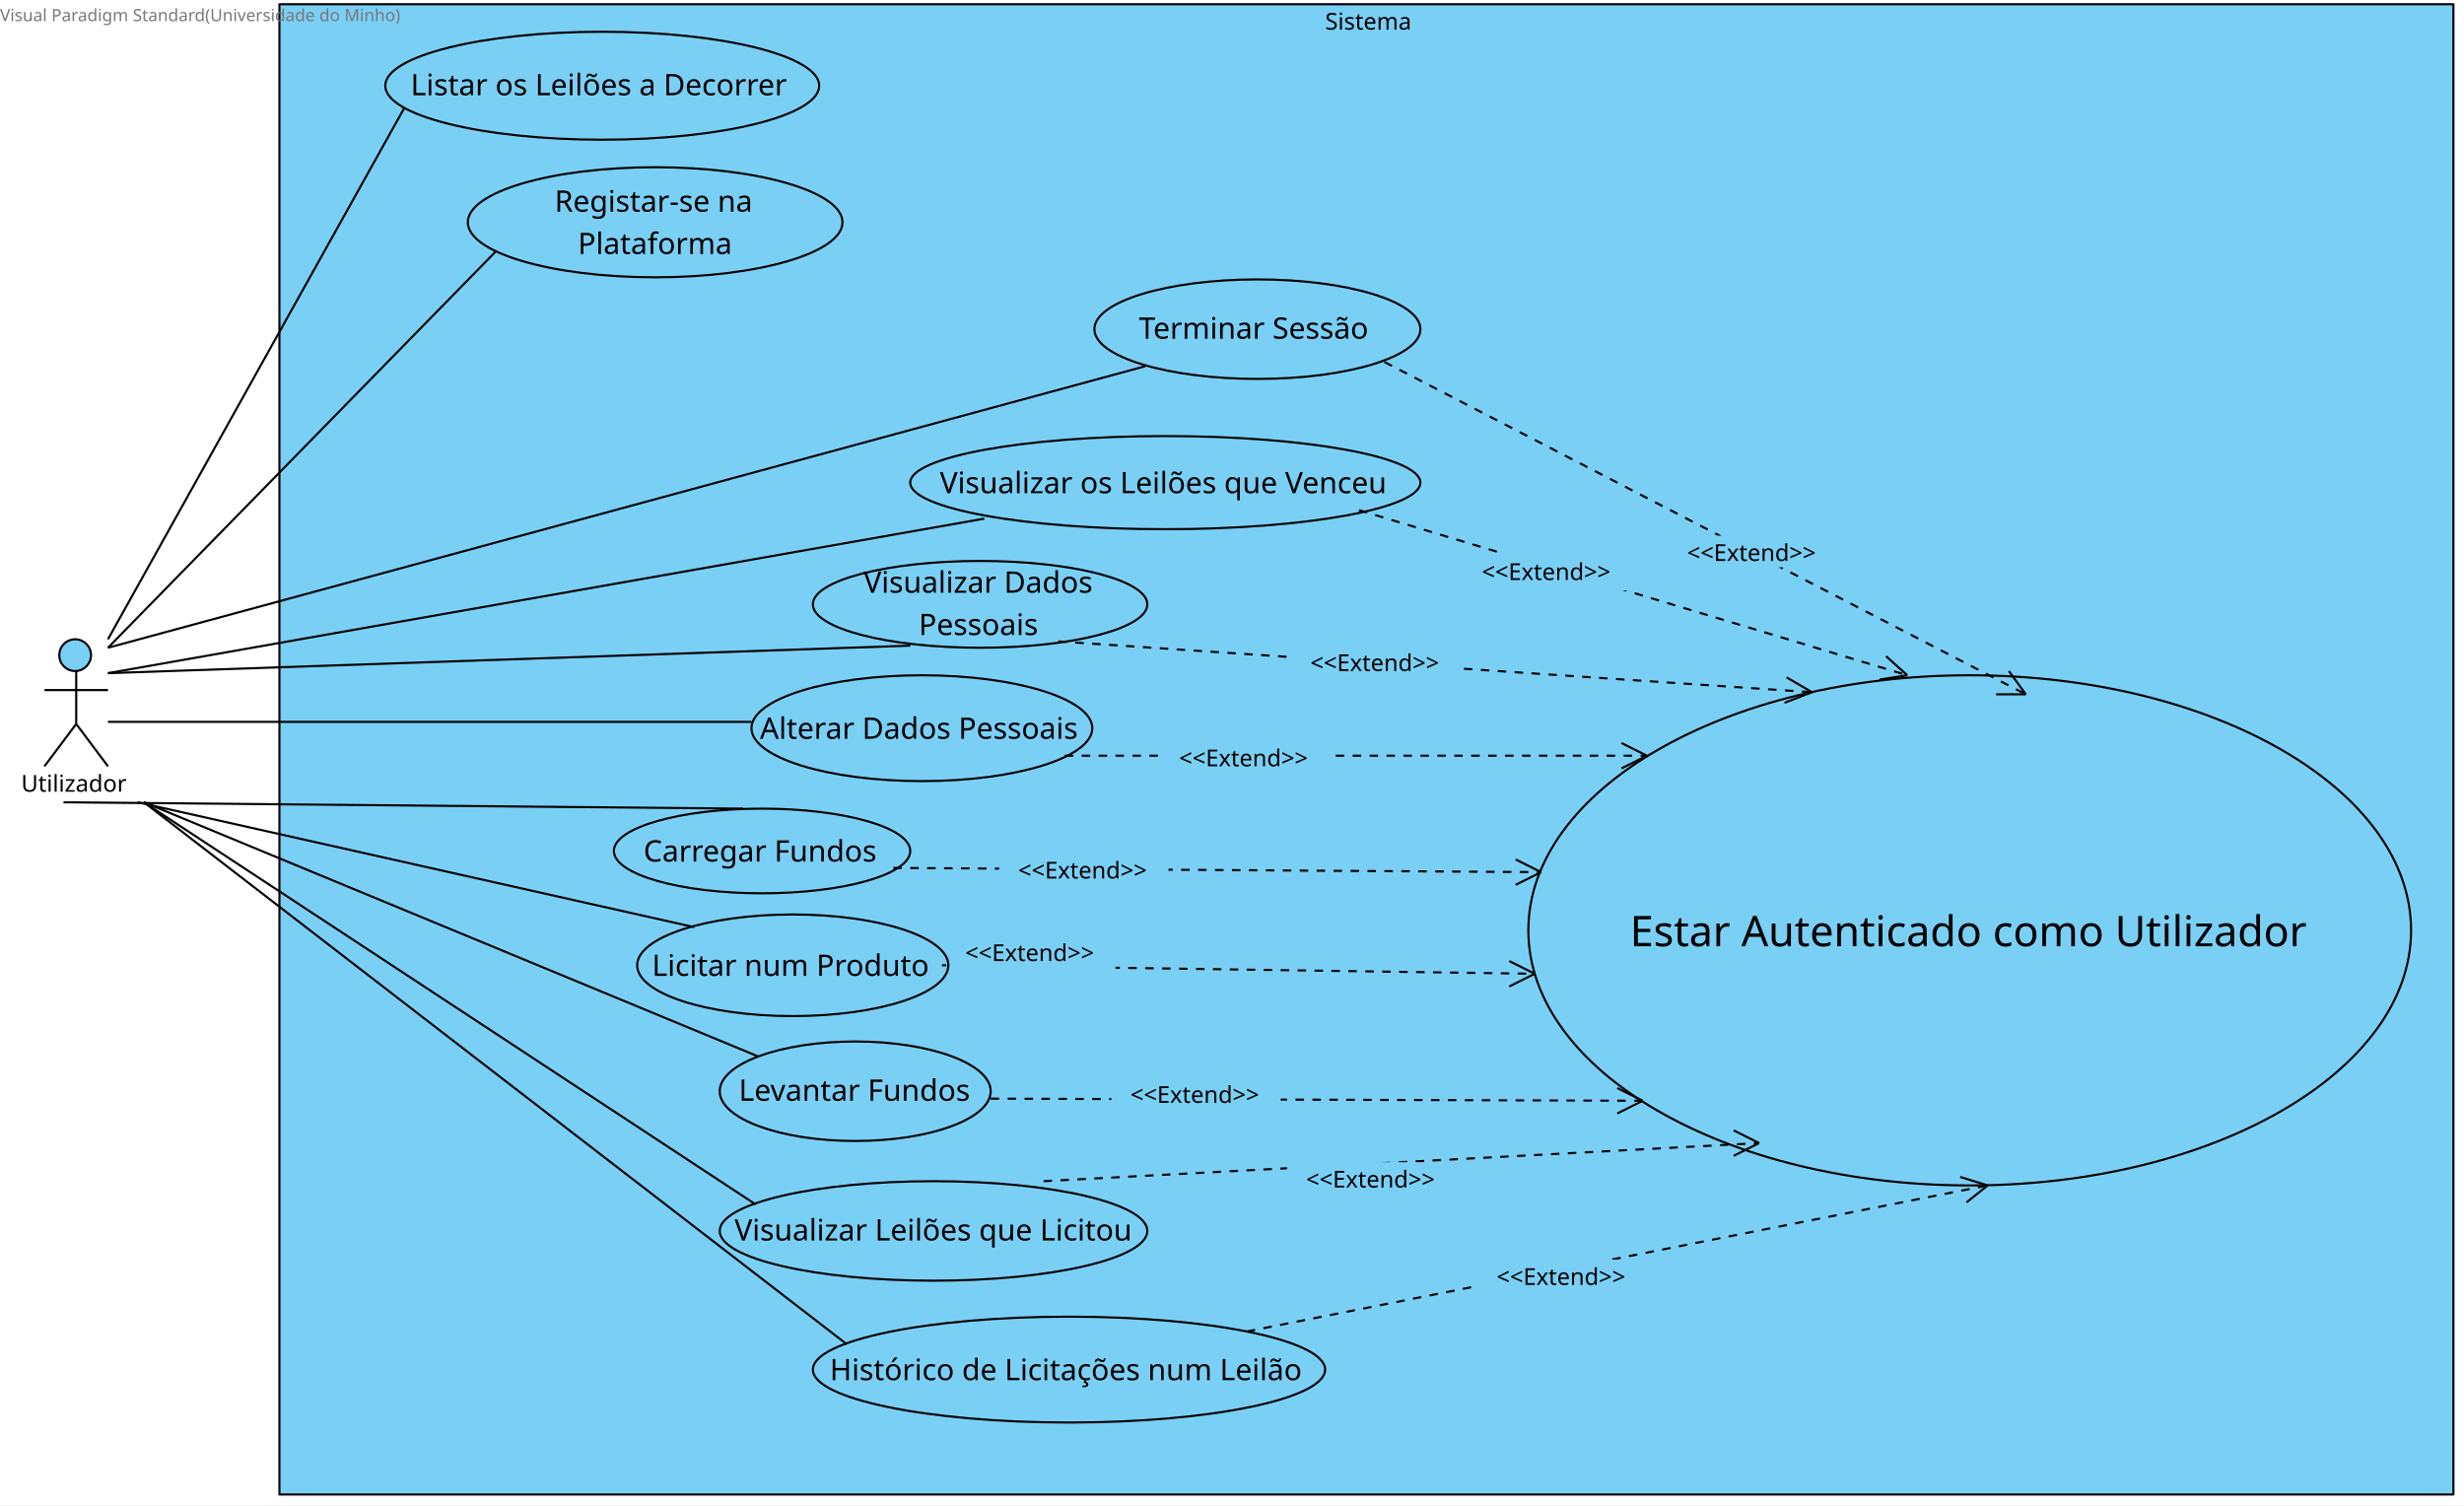
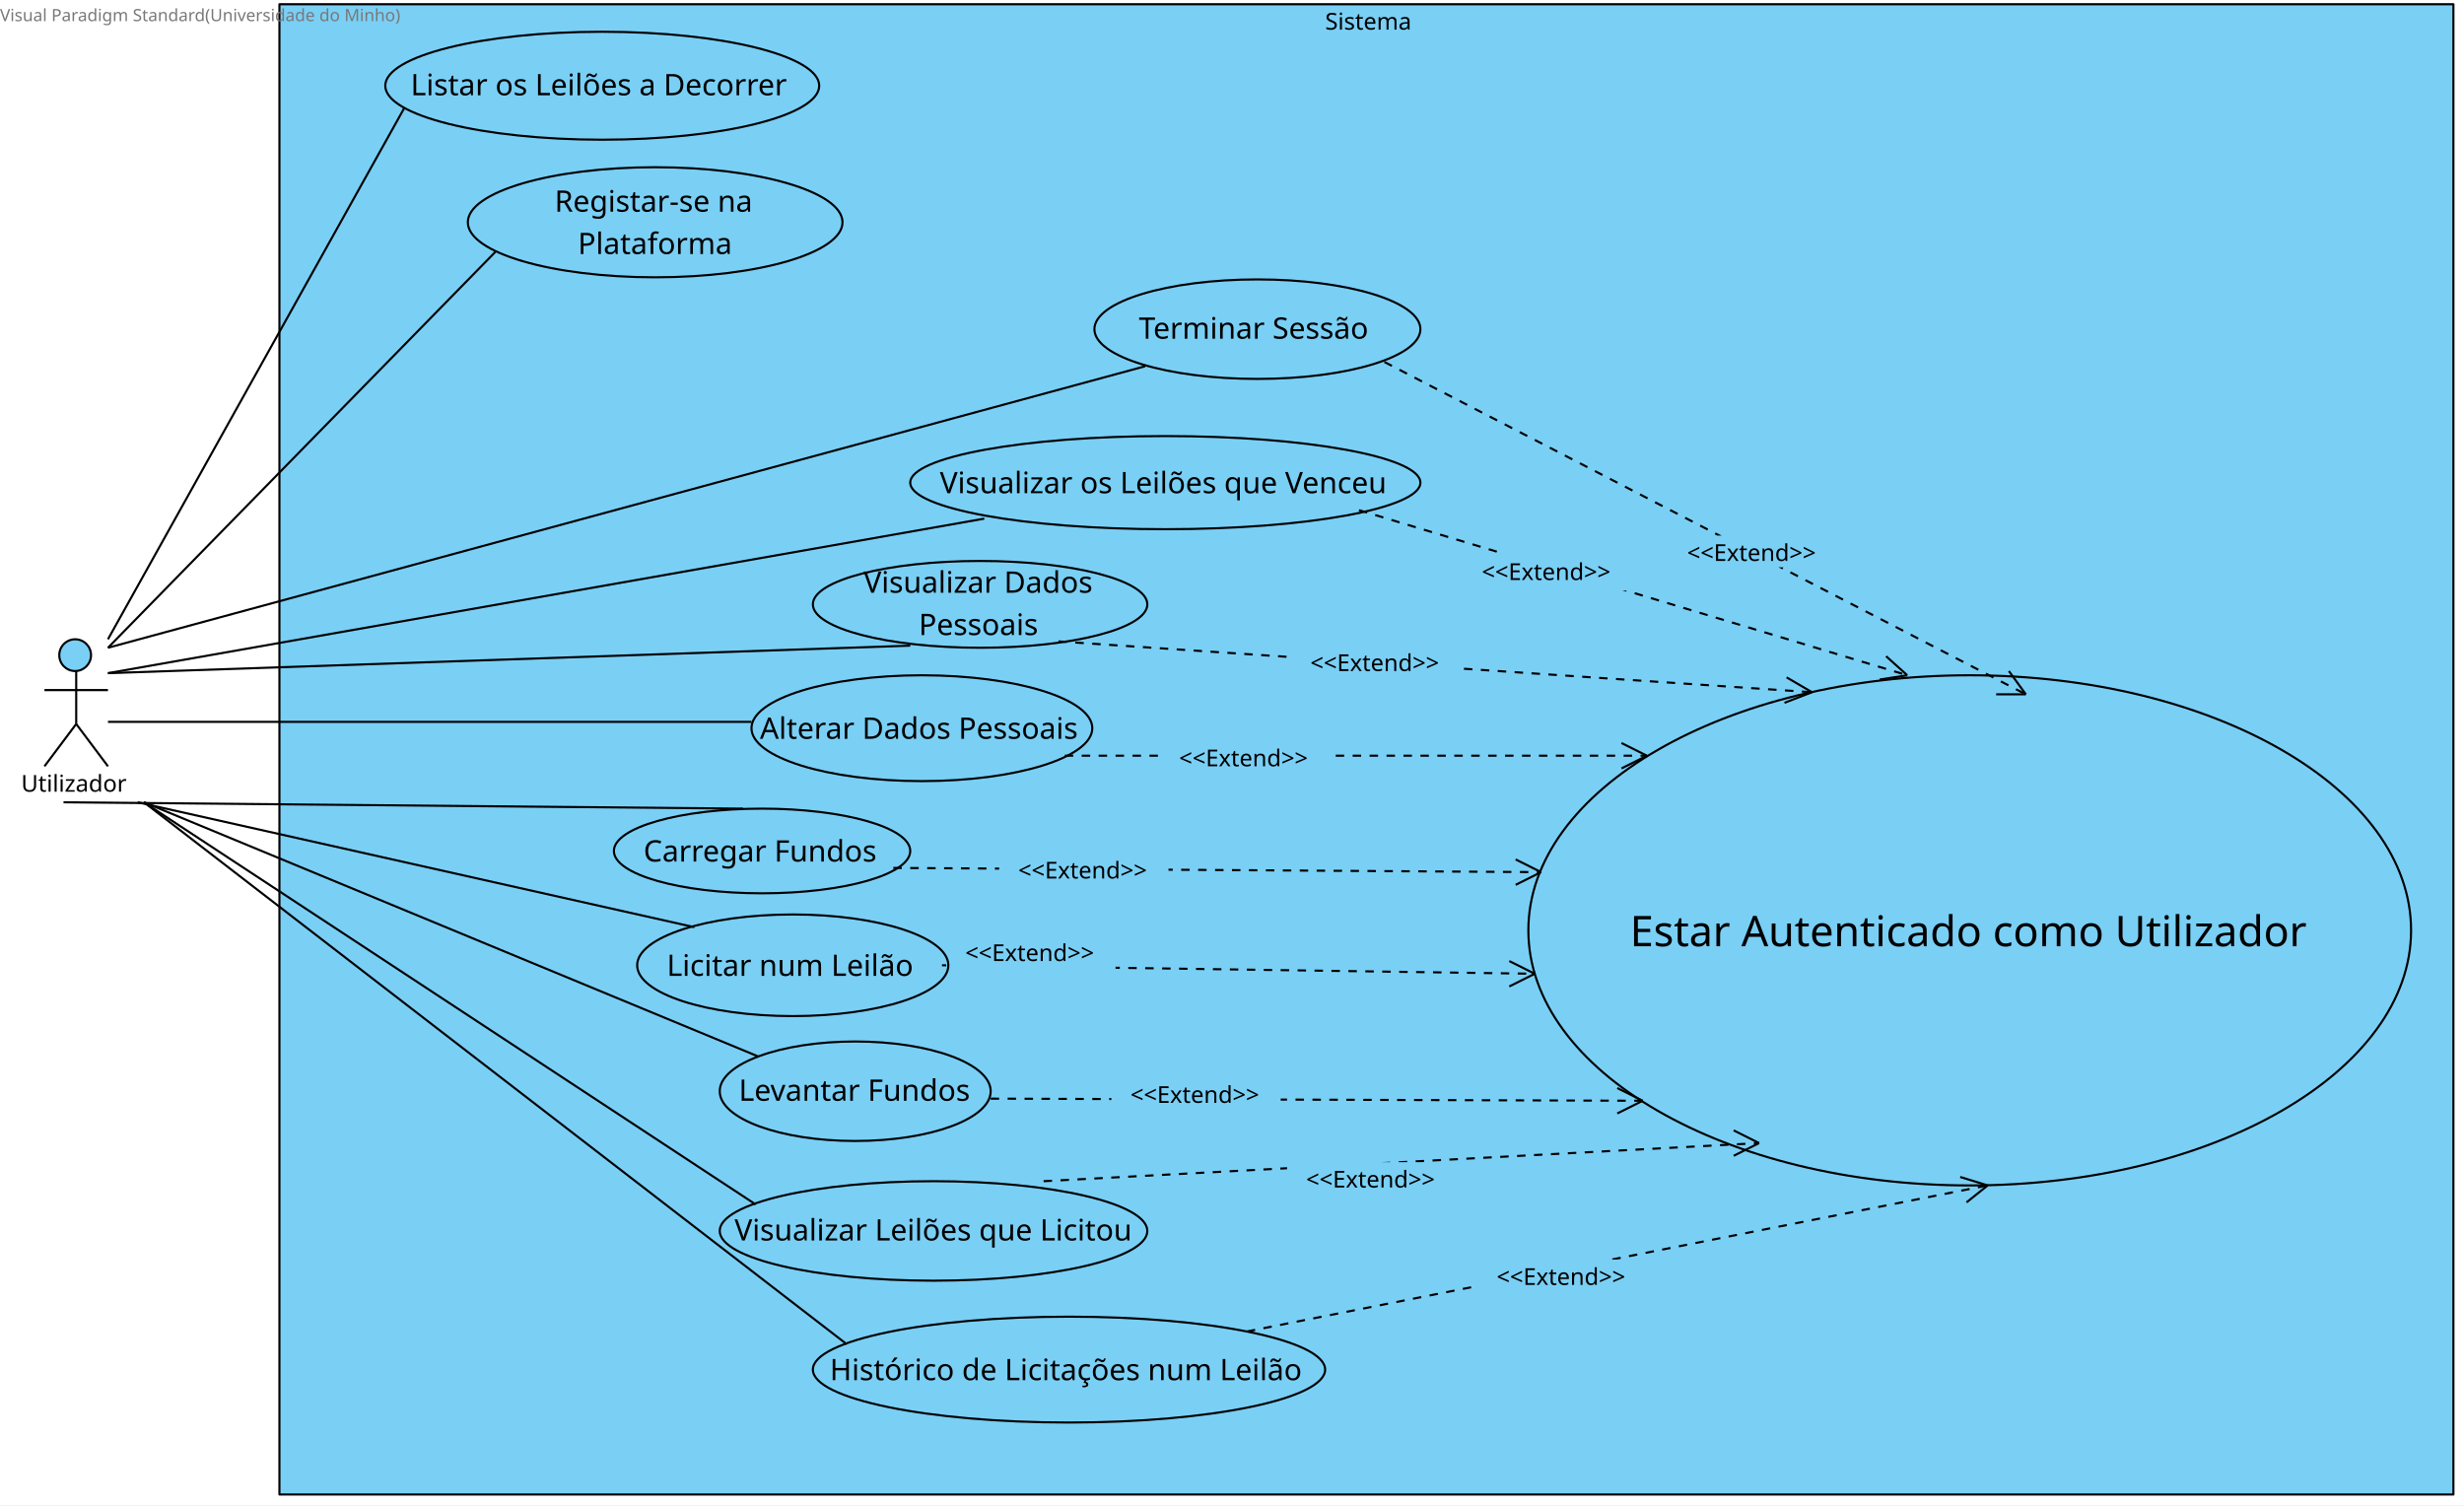
<svg xmlns="http://www.w3.org/2000/svg" fill-opacity="0" color-rendering="auto" color-interpolation="auto" text-rendering="auto" stroke="rgb(0,0,0)" stroke-linecap="square" width="1164" stroke-miterlimit="10" shape-rendering="auto" stroke-opacity="0" fill="rgb(0,0,0)" stroke-dasharray="none" font-weight="normal" stroke-width="1" height="711" font-family="'Dialog'" font-style="normal" stroke-linejoin="miter" font-size="12px" stroke-dashoffset="0" image-rendering="auto">
  <defs id="genericDefs" />
  <g>
    <defs id="defs1">
      <clipPath clipPathUnits="userSpaceOnUse" id="clipPath1">
        <path d="M-7 -7 L1039 -7 L1039 716 L-7 716 L-7 -7 Z" />
      </clipPath>
      <clipPath clipPathUnits="userSpaceOnUse" id="clipPath2">
        <path d="M0 0 L0 706 L1029 706 L1029 0 Z" />
      </clipPath>
      <clipPath clipPathUnits="userSpaceOnUse" id="clipPath3">
        <path d="M-7 -7 L41 -7 L41 71 L-7 71 L-7 -7 Z" />
      </clipPath>
      <clipPath clipPathUnits="userSpaceOnUse" id="clipPath4">
        <path d="M-7 -7 L216 -7 L216 62 L-7 62 L-7 -7 Z" />
      </clipPath>
      <clipPath clipPathUnits="userSpaceOnUse" id="clipPath5">
        <path d="M0 0 L0 51 L205 51 L205 0 Z" />
      </clipPath>
      <clipPath clipPathUnits="userSpaceOnUse" id="clipPath6">
        <path d="M-7 -7 L188 -7 L188 63 L-7 63 L-7 -7 Z" />
      </clipPath>
      <clipPath clipPathUnits="userSpaceOnUse" id="clipPath7">
        <path d="M0 0 L0 52 L177 52 L177 0 Z" />
      </clipPath>
      <clipPath clipPathUnits="userSpaceOnUse" id="clipPath8">
        <path d="M-7 -7 L169 -7 L169 52 L-7 52 L-7 -7 Z" />
      </clipPath>
      <clipPath clipPathUnits="userSpaceOnUse" id="clipPath9">
        <path d="M0 0 L0 41 L158 41 L158 0 Z" />
      </clipPath>
      <clipPath clipPathUnits="userSpaceOnUse" id="clipPath10">
        <path d="M-7 -7 L252 -7 L252 55 L-7 55 L-7 -7 Z" />
      </clipPath>
      <clipPath clipPathUnits="userSpaceOnUse" id="clipPath11">
        <path d="M0 0 L0 44 L241 44 L241 0 Z" />
      </clipPath>
      <clipPath clipPathUnits="userSpaceOnUse" id="clipPath12">
        <path d="M-7 -7 L158 -7 L158 59 L-7 59 L-7 -7 Z" />
      </clipPath>
      <clipPath clipPathUnits="userSpaceOnUse" id="clipPath13">
        <path d="M0 0 L0 48 L147 48 L147 0 Z" />
      </clipPath>
      <clipPath clipPathUnits="userSpaceOnUse" id="clipPath14">
        <path d="M-7 -7 L172 -7 L172 61 L-7 61 L-7 -7 Z" />
      </clipPath>
      <clipPath clipPathUnits="userSpaceOnUse" id="clipPath15">
        <path d="M0 0 L0 50 L161 50 L161 0 Z" />
      </clipPath>
      <clipPath clipPathUnits="userSpaceOnUse" id="clipPath16">
        <path d="M-7 -7 L151 -7 L151 51 L-7 51 L-7 -7 Z" />
      </clipPath>
      <clipPath clipPathUnits="userSpaceOnUse" id="clipPath17">
        <path d="M0 0 L0 40 L140 40 L140 0 Z" />
      </clipPath>
      <clipPath clipPathUnits="userSpaceOnUse" id="clipPath18">
        <path d="M-7 -7 L139 -7 L139 58 L-7 58 L-7 -7 Z" />
      </clipPath>
      <clipPath clipPathUnits="userSpaceOnUse" id="clipPath19">
        <path d="M0 0 L0 47 L128 47 L128 0 Z" />
      </clipPath>
      <clipPath clipPathUnits="userSpaceOnUse" id="clipPath20">
        <path d="M-7 -7 L253 -7 L253 61 L-7 61 L-7 -7 Z" />
      </clipPath>
      <clipPath clipPathUnits="userSpaceOnUse" id="clipPath21">
        <path d="M0 0 L0 50 L242 50 L242 0 Z" />
      </clipPath>
      <clipPath clipPathUnits="userSpaceOnUse" id="clipPath22">
        <path d="M-7 -7 L213 -7 L213 58 L-7 58 L-7 -7 Z" />
      </clipPath>
      <clipPath clipPathUnits="userSpaceOnUse" id="clipPath23">
        <path d="M0 0 L0 47 L202 47 L202 0 Z" />
      </clipPath>
      <clipPath clipPathUnits="userSpaceOnUse" id="clipPath24">
        <path d="M-7 -7 L428 -7 L428 252 L-7 252 L-7 -7 Z" />
      </clipPath>
      <clipPath clipPathUnits="userSpaceOnUse" id="clipPath25">
        <path d="M0 0 L0 241 L417 241 L417 0 Z" />
      </clipPath>
      <clipPath clipPathUnits="userSpaceOnUse" id="clipPath26">
        <path d="M-7 -7 L165 -7 L165 58 L-7 58 L-7 -7 Z" />
      </clipPath>
      <clipPath clipPathUnits="userSpaceOnUse" id="clipPath27">
        <path d="M0 0 L0 47 L154 47 L154 0 Z" />
      </clipPath>
      <clipPath clipPathUnits="userSpaceOnUse" id="clipPath28">
        <path d="M-66 -16 L132 -16 L132 32 L-66 32 L-66 -16 Z" />
      </clipPath>
      <clipPath clipPathUnits="userSpaceOnUse" id="clipPath29">
        <path d="M0 0 L405 0 L405 224 L0 224 L0 0 Z" />
      </clipPath>
      <clipPath clipPathUnits="userSpaceOnUse" id="clipPath30">
        <path d="M297 83 L297 98 L217 98 L217 83 ZM200 91 L200 109 L120 109 L120 91 ZM119 135 L119 151 L39 151 L39 135 ZM0 0 L0 179 L57 179 L57 197 L0 197 L0 224 L405 224 L405 0 Z" />
      </clipPath>
      <clipPath clipPathUnits="userSpaceOnUse" id="clipPath31">
        <path d="M0 0 L501 0 L501 169 L0 169 L0 0 Z" />
      </clipPath>
      <clipPath clipPathUnits="userSpaceOnUse" id="clipPath32">
        <path d="M438 20 L438 35 L358 35 L358 20 ZM341 28 L341 46 L261 46 L261 28 ZM260 72 L260 88 L180 88 L180 72 ZM198 116 L198 134 L118 134 L118 116 ZM0 0 L0 169 L501 169 L501 0 Z" />
      </clipPath>
      <clipPath clipPathUnits="userSpaceOnUse" id="clipPath33">
        <path d="M0 0 L421 0 L421 146 L0 146 L0 0 Z" />
      </clipPath>
      <clipPath clipPathUnits="userSpaceOnUse" id="clipPath34">
        <path d="M258 19 L258 35 L178 35 L178 19 ZM196 63 L196 81 L116 81 L116 63 ZM120 116 L120 135 L40 135 L40 116 ZM0 0 L0 146 L421 146 L421 0 Z" />
      </clipPath>
      <clipPath clipPathUnits="userSpaceOnUse" id="clipPath35">
        <path d="M0 0 L452 0 L452 146 L0 146 L0 0 Z" />
      </clipPath>
      <clipPath clipPathUnits="userSpaceOnUse" id="clipPath36">
        <path d="M277 8 L277 26 L197 26 L197 8 ZM201 61 L201 80 L121 80 L121 61 ZM176 101 L176 117 L96 117 L96 101 ZM0 0 L0 146 L452 146 L452 0 Z" />
      </clipPath>
      <clipPath clipPathUnits="userSpaceOnUse" id="clipPath37">
        <path d="M0 0 L426 0 L426 149 L0 149 L0 0 Z" />
      </clipPath>
      <clipPath clipPathUnits="userSpaceOnUse" id="clipPath38">
        <path d="M178 16 L178 35 L98 35 L98 16 ZM153 56 L153 72 L73 72 L73 56 ZM231 123 L231 139 L151 139 L151 123 ZM0 0 L0 149 L426 149 L426 0 Z" />
      </clipPath>
      <clipPath clipPathUnits="userSpaceOnUse" id="clipPath39">
        <path d="M0 0 L454 0 L454 146 L0 146 L0 0 Z" />
      </clipPath>
      <clipPath clipPathUnits="userSpaceOnUse" id="clipPath40">
        <path d="M208 60 L208 76 L128 76 L128 60 ZM291 100 L291 116 L211 116 L211 100 ZM0 0 L0 146 L454 146 L454 0 L130 0 L130 9 L50 9 L50 0 Z" />
      </clipPath>
      <clipPath clipPathUnits="userSpaceOnUse" id="clipPath41">
        <path d="M0 0 L484 0 L484 165 L0 165 L0 0 Z" />
      </clipPath>
      <clipPath clipPathUnits="userSpaceOnUse" id="clipPath42">
        <path d="M183 40 L183 56 L103 56 L103 40 ZM266 80 L266 96 L186 96 L186 80 ZM356 126 L356 142 L276 142 L276 126 ZM0 0 L0 165 L484 165 L484 0 Z" />
      </clipPath>
      <clipPath clipPathUnits="userSpaceOnUse" id="clipPath43">
        <path d="M0 0 L496 0 L496 216 L0 216 L0 0 Z" />
      </clipPath>
      <clipPath clipPathUnits="userSpaceOnUse" id="clipPath44">
        <path d="M87 20 L87 36 L7 36 L7 20 ZM170 60 L170 76 L90 76 L90 60 ZM260 106 L260 122 L180 122 L180 106 ZM0 0 L0 216 L496 216 L496 0 Z" />
      </clipPath>
      <clipPath clipPathUnits="userSpaceOnUse" id="clipPath45">
        <path d="M0 0 L286 0 L286 398 L0 398 L0 0 Z" />
      </clipPath>
      <clipPath clipPathUnits="userSpaceOnUse" id="clipPath46">
        <path d="M0 0 L0 398 L22 398 L22 382 L88 382 L88 398 L286 398 L286 0 Z" />
      </clipPath>
      <clipPath clipPathUnits="userSpaceOnUse" id="clipPath47">
        <path d="M0 0 L329 0 L329 334 L0 334 L0 0 Z" />
      </clipPath>
      <clipPath clipPathUnits="userSpaceOnUse" id="clipPath48">
        <path d="M88 314 L88 330 L22 330 L22 314 ZM0 0 L0 334 L329 334 L329 0 Z" />
      </clipPath>
      <clipPath clipPathUnits="userSpaceOnUse" id="clipPath49">
        <path d="M0 0 L561 0 L561 219 L0 219 L0 0 Z" />
      </clipPath>
      <clipPath clipPathUnits="userSpaceOnUse" id="clipPath50">
        <path d="M88 189 L88 205 L22 205 L22 189 ZM0 0 L0 219 L561 219 L561 0 Z" />
      </clipPath>
      <clipPath clipPathUnits="userSpaceOnUse" id="clipPath51">
        <path d="M0 0 L525 0 L525 159 L0 159 L0 0 Z" />
      </clipPath>
      <clipPath clipPathUnits="userSpaceOnUse" id="clipPath52">
        <path d="M88 129 L88 145 L22 145 L22 129 ZM0 0 L0 159 L525 159 L525 0 Z" />
      </clipPath>
      <clipPath clipPathUnits="userSpaceOnUse" id="clipPath53">
        <path d="M0 0 L451 0 L451 146 L0 146 L0 0 Z" />
      </clipPath>
      <clipPath clipPathUnits="userSpaceOnUse" id="clipPath54">
        <path d="M88 93 L88 109 L22 109 L22 93 ZM0 0 L0 146 L451 146 L451 0 Z" />
      </clipPath>
      <clipPath clipPathUnits="userSpaceOnUse" id="clipPath55">
        <path d="M0 0 L468 0 L468 149 L0 149 L0 0 Z" />
      </clipPath>
      <clipPath clipPathUnits="userSpaceOnUse" id="clipPath56">
        <path d="M109 54 L109 70 L43 70 L43 54 ZM0 0 L0 149 L468 149 L468 0 Z" />
      </clipPath>
      <clipPath clipPathUnits="userSpaceOnUse" id="clipPath57">
        <path d="M0 0 L409 0 L409 205 L0 205 L0 0 Z" />
      </clipPath>
      <clipPath clipPathUnits="userSpaceOnUse" id="clipPath58">
        <path d="M74 54 L74 70 L8 70 L8 54 ZM0 0 L0 205 L409 205 L409 0 Z" />
      </clipPath>
      <clipPath clipPathUnits="userSpaceOnUse" id="clipPath59">
        <path d="M0 0 L436 0 L436 266 L0 266 L0 0 Z" />
      </clipPath>
      <clipPath clipPathUnits="userSpaceOnUse" id="clipPath60">
        <path d="M71 54 L71 70 L5 70 L5 54 ZM0 0 L0 266 L436 266 L436 0 Z" />
      </clipPath>
      <clipPath clipPathUnits="userSpaceOnUse" id="clipPath61">
        <path d="M0 0 L435 0 L435 336 L0 336 L0 0 Z" />
      </clipPath>
      <clipPath clipPathUnits="userSpaceOnUse" id="clipPath62">
        <path d="M71 54 L71 70 L5 70 L5 54 ZM0 0 L0 336 L435 336 L435 0 Z" />
      </clipPath>
      <clipPath clipPathUnits="userSpaceOnUse" id="clipPath63">
        <path d="M0 0 L478 0 L478 402 L0 402 L0 0 Z" />
      </clipPath>
      <clipPath clipPathUnits="userSpaceOnUse" id="clipPath64">
        <path d="M71 54 L71 70 L5 70 L5 54 ZM0 0 L0 402 L478 402 L478 150 L450 150 L450 134 L478 134 L478 113 L475 113 L475 94 L478 94 L478 0 Z" />
      </clipPath>
      <clipPath clipPathUnits="userSpaceOnUse" id="clipPath65">
        <path d="M0 0 L636 0 L636 279 L0 279 L0 0 Z" />
      </clipPath>
      <clipPath clipPathUnits="userSpaceOnUse" id="clipPath66">
        <path d="M88 260 L88 276 L22 276 L22 260 ZM0 0 L0 279 L636 279 L636 265 L568 265 L568 247 L636 247 L636 219 L630 219 L630 203 L636 203 L636 0 Z" />
      </clipPath>
      <clipPath clipPathUnits="userSpaceOnUse" id="clipPath67">
        <path d="M0 0 L449 0 L449 304 L0 304 L0 0 Z" />
      </clipPath>
      <clipPath clipPathUnits="userSpaceOnUse" id="clipPath68">
        <path d="M286 154 L286 169 L206 169 L206 154 ZM189 162 L189 180 L109 180 L109 162 ZM108 206 L108 222 L28 222 L28 206 ZM0 0 L0 250 L46 250 L46 268 L0 268 L0 304 L449 304 L449 0 Z" />
      </clipPath>
      <clipPath clipPathUnits="userSpaceOnUse" id="clipPath69">
        <path d="M-80 -15 L160 -15 L160 30 L-80 30 L-80 -15 Z" />
      </clipPath>
      <clipPath clipPathUnits="userSpaceOnUse" id="clipPath70">
        <path d="M-80 -16 L160 -16 L160 32 L-80 32 L-80 -16 Z" />
      </clipPath>
      <clipPath clipPathUnits="userSpaceOnUse" id="clipPath71">
        <path d="M-80 -19 L160 -19 L160 38 L-80 38 L-80 -19 Z" />
      </clipPath>
      <clipPath clipPathUnits="userSpaceOnUse" id="clipPath72">
        <path d="M-80 -18 L160 -18 L160 36 L-80 36 L-80 -18 Z" />
      </clipPath>
    </defs>
    <g fill="white" text-rendering="geometricPrecision" fill-opacity="1" stroke-opacity="1" stroke="white">
      <rect x="0" width="1164" height="711" y="0" stroke="none" />
    </g>
    <g font-size="11px" transform="translate(132,2)" fill-opacity="1" fill="rgb(122,207,245)" text-rendering="geometricPrecision" image-rendering="optimizeQuality" font-family="sans-serif" stroke="rgb(122,207,245)" stroke-opacity="1">
      <rect x="0" width="1027" height="704" y="0" clip-path="url(#clipPath1)" stroke="none" />
    </g>
    <g stroke-linecap="butt" font-size="11px" transform="translate(132,2)" fill-opacity="1" fill="black" text-rendering="geometricPrecision" image-rendering="optimizeQuality" font-family="sans-serif" stroke-linejoin="round" stroke="black" stroke-opacity="1" stroke-miterlimit="0">
      <rect fill="none" x="0" width="1027" height="704" y="0" clip-path="url(#clipPath1)" />
    </g>
    <g font-size="11px" transform="translate(132,2)" fill-opacity="1" fill="black" text-rendering="geometricPrecision" image-rendering="optimizeQuality" font-family="sans-serif" stroke="black" stroke-opacity="1">
      <text x="494" xml:space="preserve" y="12" clip-path="url(#clipPath2)" stroke="none">Sistema</text>
    </g>
    <g font-size="11px" transform="translate(21,302)" fill-opacity="1" fill="rgb(122,207,245)" text-rendering="geometricPrecision" image-rendering="optimizeQuality" font-family="sans-serif" stroke="rgb(122,207,245)" stroke-opacity="1">
      <circle r="7.5" clip-path="url(#clipPath3)" cx="14.5" cy="7.5" stroke="none" />
    </g>
    <g stroke-linecap="butt" font-size="11px" transform="translate(21,302)" fill-opacity="1" fill="black" text-rendering="geometricPrecision" image-rendering="optimizeQuality" font-family="sans-serif" stroke-linejoin="round" stroke="black" stroke-opacity="1" stroke-miterlimit="0">
      <circle fill="none" r="7.5" clip-path="url(#clipPath3)" cx="14.5" cy="7.5" />
      <line y2="40" fill="none" x1="15" clip-path="url(#clipPath3)" x2="15" y1="15" />
      <line y2="24" fill="none" x1="0" clip-path="url(#clipPath3)" x2="30" y1="24" />
      <line y2="60" fill="none" x1="15" clip-path="url(#clipPath3)" x2="0" y1="40" />
      <line y2="60" fill="none" x1="15" clip-path="url(#clipPath3)" x2="30" y1="40" />
    </g>
    <g font-size="14px" transform="translate(182,15)" fill-opacity="1" fill="rgb(122,207,245)" text-rendering="geometricPrecision" image-rendering="optimizeQuality" font-family="sans-serif" stroke="rgb(122,207,245)" stroke-opacity="1">
      <ellipse rx="102.5" ry="25.5" clip-path="url(#clipPath4)" cx="102.5" cy="25.5" stroke="none" />
    </g>
    <g stroke-linecap="butt" font-size="14px" transform="translate(182,15)" fill-opacity="1" fill="black" text-rendering="geometricPrecision" image-rendering="optimizeQuality" font-family="sans-serif" stroke-linejoin="round" stroke="black" stroke-opacity="1" stroke-miterlimit="0">
      <ellipse rx="102.5" fill="none" ry="25.5" clip-path="url(#clipPath4)" cx="102.5" cy="25.5" />
    </g>
    <g font-size="14px" transform="translate(182,15)" fill-opacity="1" fill="black" text-rendering="geometricPrecision" image-rendering="optimizeQuality" font-family="sans-serif" stroke="black" stroke-opacity="1">
      <text x="12" xml:space="preserve" y="30" clip-path="url(#clipPath5)" stroke="none">Listar os Leilões a Decorrer</text>
    </g>
    <g font-size="14px" transform="translate(221,79)" fill-opacity="1" fill="rgb(122,207,245)" text-rendering="geometricPrecision" image-rendering="optimizeQuality" font-family="sans-serif" stroke="rgb(122,207,245)" stroke-opacity="1">
      <ellipse rx="88.5" ry="26" clip-path="url(#clipPath6)" cx="88.5" cy="26" stroke="none" />
    </g>
    <g stroke-linecap="butt" font-size="14px" transform="translate(221,79)" fill-opacity="1" fill="black" text-rendering="geometricPrecision" image-rendering="optimizeQuality" font-family="sans-serif" stroke-linejoin="round" stroke="black" stroke-opacity="1" stroke-miterlimit="0">
      <ellipse rx="88.5" fill="none" ry="26" clip-path="url(#clipPath6)" cx="88.5" cy="26" />
    </g>
    <g font-size="14px" transform="translate(221,79)" fill-opacity="1" fill="black" text-rendering="geometricPrecision" image-rendering="optimizeQuality" font-family="sans-serif" stroke="black" stroke-opacity="1">
      <text x="41" xml:space="preserve" y="21" clip-path="url(#clipPath7)" stroke="none">Registar-se na</text>
      <text x="52" xml:space="preserve" y="41" clip-path="url(#clipPath7)" stroke="none">Plataforma</text>
    </g>
    <g font-size="14px" transform="translate(384,265)" fill-opacity="1" fill="rgb(122,207,245)" text-rendering="geometricPrecision" image-rendering="optimizeQuality" font-family="sans-serif" stroke="rgb(122,207,245)" stroke-opacity="1">
      <ellipse rx="79" ry="20.5" clip-path="url(#clipPath8)" cx="79" cy="20.5" stroke="none" />
    </g>
    <g stroke-linecap="butt" font-size="14px" transform="translate(384,265)" fill-opacity="1" fill="black" text-rendering="geometricPrecision" image-rendering="optimizeQuality" font-family="sans-serif" stroke-linejoin="round" stroke="black" stroke-opacity="1" stroke-miterlimit="0">
      <ellipse rx="79" fill="none" ry="20.5" clip-path="url(#clipPath8)" cx="79" cy="20.5" />
    </g>
    <g font-size="14px" transform="translate(384,265)" fill-opacity="1" fill="black" text-rendering="geometricPrecision" image-rendering="optimizeQuality" font-family="sans-serif" stroke="black" stroke-opacity="1">
      <text x="24" xml:space="preserve" y="15" clip-path="url(#clipPath9)" stroke="none">Visualizar Dados</text>
      <text x="50" xml:space="preserve" y="35" clip-path="url(#clipPath9)" stroke="none">Pessoais</text>
    </g>
    <g font-size="14px" transform="translate(430,206)" fill-opacity="1" fill="rgb(122,207,245)" text-rendering="geometricPrecision" image-rendering="optimizeQuality" font-family="sans-serif" stroke="rgb(122,207,245)" stroke-opacity="1">
      <ellipse rx="120.5" ry="22" clip-path="url(#clipPath10)" cx="120.5" cy="22" stroke="none" />
    </g>
    <g stroke-linecap="butt" font-size="14px" transform="translate(430,206)" fill-opacity="1" fill="black" text-rendering="geometricPrecision" image-rendering="optimizeQuality" font-family="sans-serif" stroke-linejoin="round" stroke="black" stroke-opacity="1" stroke-miterlimit="0">
      <ellipse rx="120.5" fill="none" ry="22" clip-path="url(#clipPath10)" cx="120.5" cy="22" />
    </g>
    <g font-size="14px" transform="translate(430,206)" fill-opacity="1" fill="black" text-rendering="geometricPrecision" image-rendering="optimizeQuality" font-family="sans-serif" stroke="black" stroke-opacity="1">
      <text x="14" xml:space="preserve" y="27" clip-path="url(#clipPath11)" stroke="none">Visualizar os Leilões que Venceu</text>
    </g>
    <g font-size="14px" transform="translate(301,432)" fill-opacity="1" fill="rgb(122,207,245)" text-rendering="geometricPrecision" image-rendering="optimizeQuality" font-family="sans-serif" stroke="rgb(122,207,245)" stroke-opacity="1">
      <ellipse rx="73.5" ry="24" clip-path="url(#clipPath12)" cx="73.5" cy="24" stroke="none" />
    </g>
    <g stroke-linecap="butt" font-size="14px" transform="translate(301,432)" fill-opacity="1" fill="black" text-rendering="geometricPrecision" image-rendering="optimizeQuality" font-family="sans-serif" stroke-linejoin="round" stroke="black" stroke-opacity="1" stroke-miterlimit="0">
      <ellipse rx="73.5" fill="none" ry="24" clip-path="url(#clipPath12)" cx="73.5" cy="24" />
    </g>
    <g font-size="14px" transform="translate(301,432)" fill-opacity="1" fill="black" text-rendering="geometricPrecision" image-rendering="optimizeQuality" font-family="sans-serif" stroke="black" stroke-opacity="1">
-       <text x="7" xml:space="preserve" y="29" clip-path="url(#clipPath13)" stroke="none">Licitar num Produto</text>
+       <text x="14" xml:space="preserve" y="29" clip-path="url(#clipPath13)" stroke="none">Licitar num Leilão</text>
    </g>
    <g font-size="14px" transform="translate(355,319)" fill-opacity="1" fill="rgb(122,207,245)" text-rendering="geometricPrecision" image-rendering="optimizeQuality" font-family="sans-serif" stroke="rgb(122,207,245)" stroke-opacity="1">
      <ellipse rx="80.5" ry="25" clip-path="url(#clipPath14)" cx="80.5" cy="25" stroke="none" />
    </g>
    <g stroke-linecap="butt" font-size="14px" transform="translate(355,319)" fill-opacity="1" fill="black" text-rendering="geometricPrecision" image-rendering="optimizeQuality" font-family="sans-serif" stroke-linejoin="round" stroke="black" stroke-opacity="1" stroke-miterlimit="0">
      <ellipse rx="80.5" fill="none" ry="25" clip-path="url(#clipPath14)" cx="80.5" cy="25" />
    </g>
    <g font-size="14px" transform="translate(355,319)" fill-opacity="1" fill="black" text-rendering="geometricPrecision" image-rendering="optimizeQuality" font-family="sans-serif" stroke="black" stroke-opacity="1">
      <text x="4" xml:space="preserve" y="30" clip-path="url(#clipPath15)" stroke="none">Alterar Dados Pessoais</text>
    </g>
    <g font-size="14px" transform="translate(290,382)" fill-opacity="1" fill="rgb(122,207,245)" text-rendering="geometricPrecision" image-rendering="optimizeQuality" font-family="sans-serif" stroke="rgb(122,207,245)" stroke-opacity="1">
      <ellipse rx="70" ry="20" clip-path="url(#clipPath16)" cx="70" cy="20" stroke="none" />
    </g>
    <g stroke-linecap="butt" font-size="14px" transform="translate(290,382)" fill-opacity="1" fill="black" text-rendering="geometricPrecision" image-rendering="optimizeQuality" font-family="sans-serif" stroke-linejoin="round" stroke="black" stroke-opacity="1" stroke-miterlimit="0">
      <ellipse rx="70" fill="none" ry="20" clip-path="url(#clipPath16)" cx="70" cy="20" />
    </g>
    <g font-size="14px" transform="translate(290,382)" fill-opacity="1" fill="black" text-rendering="geometricPrecision" image-rendering="optimizeQuality" font-family="sans-serif" stroke="black" stroke-opacity="1">
      <text x="14" xml:space="preserve" y="25" clip-path="url(#clipPath17)" stroke="none">Carregar Fundos</text>
    </g>
    <g font-size="14px" transform="translate(340,492)" fill-opacity="1" fill="rgb(122,207,245)" text-rendering="geometricPrecision" image-rendering="optimizeQuality" font-family="sans-serif" stroke="rgb(122,207,245)" stroke-opacity="1">
      <ellipse rx="64" ry="23.5" clip-path="url(#clipPath18)" cx="64" cy="23.5" stroke="none" />
    </g>
    <g stroke-linecap="butt" font-size="14px" transform="translate(340,492)" fill-opacity="1" fill="black" text-rendering="geometricPrecision" image-rendering="optimizeQuality" font-family="sans-serif" stroke-linejoin="round" stroke="black" stroke-opacity="1" stroke-miterlimit="0">
      <ellipse rx="64" fill="none" ry="23.5" clip-path="url(#clipPath18)" cx="64" cy="23.5" />
    </g>
    <g font-size="14px" transform="translate(340,492)" fill-opacity="1" fill="black" text-rendering="geometricPrecision" image-rendering="optimizeQuality" font-family="sans-serif" stroke="black" stroke-opacity="1">
      <text x="9" xml:space="preserve" y="28" clip-path="url(#clipPath19)" stroke="none">Levantar Fundos</text>
    </g>
    <g font-size="14px" transform="translate(384,622)" fill-opacity="1" fill="rgb(122,207,245)" text-rendering="geometricPrecision" image-rendering="optimizeQuality" font-family="sans-serif" stroke="rgb(122,207,245)" stroke-opacity="1">
      <ellipse rx="121" ry="25" clip-path="url(#clipPath20)" cx="121" cy="25" stroke="none" />
    </g>
    <g stroke-linecap="butt" font-size="14px" transform="translate(384,622)" fill-opacity="1" fill="black" text-rendering="geometricPrecision" image-rendering="optimizeQuality" font-family="sans-serif" stroke-linejoin="round" stroke="black" stroke-opacity="1" stroke-miterlimit="0">
      <ellipse rx="121" fill="none" ry="25" clip-path="url(#clipPath20)" cx="121" cy="25" />
    </g>
    <g font-size="14px" transform="translate(384,622)" fill-opacity="1" fill="black" text-rendering="geometricPrecision" image-rendering="optimizeQuality" font-family="sans-serif" stroke="black" stroke-opacity="1">
      <text x="8" xml:space="preserve" y="30" clip-path="url(#clipPath21)" stroke="none">Histórico de Licitações num Leilão</text>
    </g>
    <g font-size="14px" transform="translate(340,558)" fill-opacity="1" fill="rgb(122,207,245)" text-rendering="geometricPrecision" image-rendering="optimizeQuality" font-family="sans-serif" stroke="rgb(122,207,245)" stroke-opacity="1">
      <ellipse rx="101" ry="23.5" clip-path="url(#clipPath22)" cx="101" cy="23.5" stroke="none" />
    </g>
    <g stroke-linecap="butt" font-size="14px" transform="translate(340,558)" fill-opacity="1" fill="black" text-rendering="geometricPrecision" image-rendering="optimizeQuality" font-family="sans-serif" stroke-linejoin="round" stroke="black" stroke-opacity="1" stroke-miterlimit="0">
      <ellipse rx="101" fill="none" ry="23.5" clip-path="url(#clipPath22)" cx="101" cy="23.5" />
    </g>
    <g font-size="14px" transform="translate(340,558)" fill-opacity="1" fill="black" text-rendering="geometricPrecision" image-rendering="optimizeQuality" font-family="sans-serif" stroke="black" stroke-opacity="1">
      <text x="7" xml:space="preserve" y="28" clip-path="url(#clipPath23)" stroke="none">Visualizar Leilões que Licitou</text>
    </g>
    <g font-size="20px" transform="translate(722,319)" fill-opacity="1" fill="rgb(122,207,245)" text-rendering="geometricPrecision" image-rendering="optimizeQuality" font-family="sans-serif" stroke="rgb(122,207,245)" stroke-opacity="1">
      <ellipse rx="208.5" ry="120.5" clip-path="url(#clipPath24)" cx="208.5" cy="120.5" stroke="none" />
    </g>
    <g stroke-linecap="butt" font-size="20px" transform="translate(722,319)" fill-opacity="1" fill="black" text-rendering="geometricPrecision" image-rendering="optimizeQuality" font-family="sans-serif" stroke-linejoin="round" stroke="black" stroke-opacity="1" stroke-miterlimit="0">
      <ellipse rx="208.5" fill="none" ry="120.5" clip-path="url(#clipPath24)" cx="208.5" cy="120.5" />
    </g>
    <g font-size="20px" transform="translate(722,319)" fill-opacity="1" fill="black" text-rendering="geometricPrecision" image-rendering="optimizeQuality" font-family="sans-serif" stroke="black" stroke-opacity="1">
      <text x="48" xml:space="preserve" y="128" clip-path="url(#clipPath25)" stroke="none">Estar Autenticado como Utilizador</text>
    </g>
    <g font-size="14px" transform="translate(517,132)" fill-opacity="1" fill="rgb(122,207,245)" text-rendering="geometricPrecision" image-rendering="optimizeQuality" font-family="sans-serif" stroke="rgb(122,207,245)" stroke-opacity="1">
      <ellipse rx="77" ry="23.5" clip-path="url(#clipPath26)" cx="77" cy="23.5" stroke="none" />
    </g>
    <g stroke-linecap="butt" font-size="14px" transform="translate(517,132)" fill-opacity="1" fill="black" text-rendering="geometricPrecision" image-rendering="optimizeQuality" font-family="sans-serif" stroke-linejoin="round" stroke="black" stroke-opacity="1" stroke-miterlimit="0">
      <ellipse rx="77" fill="none" ry="23.5" clip-path="url(#clipPath26)" cx="77" cy="23.5" />
    </g>
    <g font-size="14px" transform="translate(517,132)" fill-opacity="1" fill="black" text-rendering="geometricPrecision" image-rendering="optimizeQuality" font-family="sans-serif" stroke="black" stroke-opacity="1">
      <text x="21" xml:space="preserve" y="28" clip-path="url(#clipPath27)" stroke="none">Terminar Sessão</text>
    </g>
    <g font-size="11px" transform="translate(2,362)" fill-opacity="1" fill="black" text-rendering="geometricPrecision" image-rendering="optimizeQuality" font-family="sans-serif" stroke="black" stroke-opacity="1">
      <text x="8" xml:space="preserve" y="12" clip-path="url(#clipPath28)" stroke="none">Utilizador</text>
    </g>
    <g stroke-linecap="butt" font-size="11px" transform="translate(571,170)" fill-opacity="1" fill="black" text-rendering="geometricPrecision" image-rendering="optimizeQuality" font-family="sans-serif" stroke-linejoin="round" stroke-dasharray="4" stroke="black" stroke-opacity="1">
      <line y2="149" fill="none" x1="71" clip-path="url(#clipPath30)" x2="330" y1="71" />
      <line clip-path="url(#clipPath30)" fill="none" x1="330" x2="320" y1="149" y2="140" stroke-dasharray="none" />
      <line clip-path="url(#clipPath30)" fill="none" x1="330" x2="317" y1="149" y2="151" stroke-dasharray="none" />
    </g>
    <g stroke-linecap="butt" font-size="11px" transform="translate(430,233)" fill-opacity="1" fill="black" text-rendering="geometricPrecision" image-rendering="optimizeQuality" font-family="sans-serif" stroke-linejoin="round" stroke-dasharray="4" stroke="black" stroke-opacity="1">
      <line y2="94" fill="none" x1="70" clip-path="url(#clipPath32)" x2="426" y1="70" />
      <line clip-path="url(#clipPath32)" fill="none" x1="426" x2="414" y1="94" y2="87" stroke-dasharray="none" />
      <line clip-path="url(#clipPath32)" fill="none" x1="426" x2="413" y1="94" y2="99" stroke-dasharray="none" />
    </g>
    <g stroke-linecap="butt" font-size="11px" transform="translate(432,286)" fill-opacity="1" fill="black" text-rendering="geometricPrecision" image-rendering="optimizeQuality" font-family="sans-serif" stroke-linejoin="round" stroke-dasharray="4" stroke="black" stroke-opacity="1">
      <line y2="71" fill="none" x1="71" clip-path="url(#clipPath34)" x2="346" y1="71" />
      <line clip-path="url(#clipPath34)" fill="none" x1="346" x2="334" y1="71" y2="65" stroke-dasharray="none" />
      <line clip-path="url(#clipPath34)" fill="none" x1="346" x2="334" y1="71" y2="77" stroke-dasharray="none" />
    </g>
    <g stroke-linecap="butt" font-size="11px" transform="translate(351,341)" fill-opacity="1" fill="black" text-rendering="geometricPrecision" image-rendering="optimizeQuality" font-family="sans-serif" stroke-linejoin="round" stroke-dasharray="4" stroke="black" stroke-opacity="1">
      <line y2="71" fill="none" x1="71" clip-path="url(#clipPath36)" x2="377" y1="69" />
      <line clip-path="url(#clipPath36)" fill="none" x1="377" x2="365" y1="71" y2="65" stroke-dasharray="none" />
      <line clip-path="url(#clipPath36)" fill="none" x1="377" x2="365" y1="71" y2="77" stroke-dasharray="none" />
    </g>
    <g stroke-linecap="butt" font-size="11px" transform="translate(374,386)" fill-opacity="1" fill="black" text-rendering="geometricPrecision" image-rendering="optimizeQuality" font-family="sans-serif" stroke-linejoin="round" stroke-dasharray="4" stroke="black" stroke-opacity="1">
      <line y2="74" fill="none" x1="71" clip-path="url(#clipPath38)" x2="351" y1="70" />
      <line clip-path="url(#clipPath38)" fill="none" x1="351" x2="339" y1="74" y2="68" stroke-dasharray="none" />
      <line clip-path="url(#clipPath38)" fill="none" x1="351" x2="339" y1="74" y2="80" stroke-dasharray="none" />
    </g>
    <g stroke-linecap="butt" font-size="11px" transform="translate(397,449)" fill-opacity="1" fill="black" text-rendering="geometricPrecision" image-rendering="optimizeQuality" font-family="sans-serif" stroke-linejoin="round" stroke-dasharray="4" stroke="black" stroke-opacity="1">
      <line y2="71" fill="none" x1="71" clip-path="url(#clipPath40)" x2="379" y1="70" />
      <line clip-path="url(#clipPath40)" fill="none" x1="379" x2="367" y1="71" y2="65" stroke-dasharray="none" />
      <line clip-path="url(#clipPath40)" fill="none" x1="379" x2="367" y1="71" y2="77" stroke-dasharray="none" />
    </g>
    <g stroke-linecap="butt" font-size="11px" transform="translate(422,469)" fill-opacity="1" fill="black" text-rendering="geometricPrecision" image-rendering="optimizeQuality" font-family="sans-serif" stroke-linejoin="round" stroke-dasharray="4" stroke="black" stroke-opacity="1">
      <line y2="71" fill="none" x1="71" clip-path="url(#clipPath42)" x2="409" y1="89" />
      <line clip-path="url(#clipPath42)" fill="none" x1="409" x2="397" y1="71" y2="65" stroke-dasharray="none" />
      <line clip-path="url(#clipPath42)" fill="none" x1="409" x2="397" y1="71" y2="77" stroke-dasharray="none" />
    </g>
    <g stroke-linecap="butt" font-size="11px" transform="translate(518,489)" fill-opacity="1" fill="black" text-rendering="geometricPrecision" image-rendering="optimizeQuality" font-family="sans-serif" stroke-linejoin="round" stroke-dasharray="4" stroke="black" stroke-opacity="1">
      <line y2="71" fill="none" x1="71" clip-path="url(#clipPath44)" x2="421" y1="140" />
      <line clip-path="url(#clipPath44)" fill="none" x1="421" x2="408" y1="71" y2="67" stroke-dasharray="none" />
      <line clip-path="url(#clipPath44)" fill="none" x1="421" x2="411" y1="71" y2="79" stroke-dasharray="none" />
    </g>
    <g stroke-linecap="butt" font-size="11px" transform="translate(-20,-20)" fill-opacity="1" fill="black" text-rendering="geometricPrecision" image-rendering="optimizeQuality" font-family="sans-serif" stroke-linejoin="round" stroke="black" stroke-opacity="1">
      <line y2="71" fill="none" x1="71" clip-path="url(#clipPath46)" x2="211" y1="322" />
    </g>
    <g stroke-linecap="butt" font-size="11px" transform="translate(-20,48)" fill-opacity="1" fill="black" text-rendering="geometricPrecision" image-rendering="optimizeQuality" font-family="sans-serif" stroke-linejoin="round" stroke="black" stroke-opacity="1">
      <line y2="71" fill="none" x1="71" clip-path="url(#clipPath48)" x2="254" y1="258" />
    </g>
    <g stroke-linecap="butt" font-size="11px" transform="translate(-20,173)" fill-opacity="1" fill="black" text-rendering="geometricPrecision" image-rendering="optimizeQuality" font-family="sans-serif" stroke-linejoin="round" stroke="black" stroke-opacity="1">
      <line y2="72" fill="none" x1="71" clip-path="url(#clipPath50)" x2="485" y1="145" />
    </g>
    <g stroke-linecap="butt" font-size="11px" transform="translate(-20,233)" fill-opacity="1" fill="black" text-rendering="geometricPrecision" image-rendering="optimizeQuality" font-family="sans-serif" stroke-linejoin="round" stroke="black" stroke-opacity="1">
      <line y2="72" fill="none" x1="71" clip-path="url(#clipPath52)" x2="450" y1="85" />
    </g>
    <g stroke-linecap="butt" font-size="11px" transform="translate(-20,269)" fill-opacity="1" fill="black" text-rendering="geometricPrecision" image-rendering="optimizeQuality" font-family="sans-serif" stroke-linejoin="round" stroke="black" stroke-opacity="1">
      <line y2="72" fill="none" x1="71" clip-path="url(#clipPath54)" x2="375" y1="72" />
    </g>
    <g stroke-linecap="butt" font-size="11px" transform="translate(-41,308)" fill-opacity="1" fill="black" text-rendering="geometricPrecision" image-rendering="optimizeQuality" font-family="sans-serif" stroke-linejoin="round" stroke="black" stroke-opacity="1">
      <line y2="74" fill="none" x1="71" clip-path="url(#clipPath56)" x2="392" y1="71" />
    </g>
    <g stroke-linecap="butt" font-size="11px" transform="translate(-6,308)" fill-opacity="1" fill="black" text-rendering="geometricPrecision" image-rendering="optimizeQuality" font-family="sans-serif" stroke-linejoin="round" stroke="black" stroke-opacity="1">
      <line y2="130" fill="none" x1="71" clip-path="url(#clipPath58)" x2="334" y1="71" />
    </g>
    <g stroke-linecap="butt" font-size="11px" transform="translate(-3,308)" fill-opacity="1" fill="black" text-rendering="geometricPrecision" image-rendering="optimizeQuality" font-family="sans-serif" stroke-linejoin="round" stroke="black" stroke-opacity="1">
      <line y2="191" fill="none" x1="71" clip-path="url(#clipPath60)" x2="361" y1="71" />
    </g>
    <g stroke-linecap="butt" font-size="11px" transform="translate(-3,308)" fill-opacity="1" fill="black" text-rendering="geometricPrecision" image-rendering="optimizeQuality" font-family="sans-serif" stroke-linejoin="round" stroke="black" stroke-opacity="1">
      <line y2="261" fill="none" x1="71" clip-path="url(#clipPath62)" x2="360" y1="71" />
    </g>
    <g stroke-linecap="butt" font-size="11px" transform="translate(-3,308)" fill-opacity="1" fill="black" text-rendering="geometricPrecision" image-rendering="optimizeQuality" font-family="sans-serif" stroke-linejoin="round" stroke="black" stroke-opacity="1">
      <line y2="327" fill="none" x1="71" clip-path="url(#clipPath64)" x2="403" y1="71" />
    </g>
    <g stroke-linecap="butt" font-size="11px" transform="translate(-20,102)" fill-opacity="1" fill="black" text-rendering="geometricPrecision" image-rendering="optimizeQuality" font-family="sans-serif" stroke-linejoin="round" stroke="black" stroke-opacity="1">
      <line y2="71" fill="none" x1="71" clip-path="url(#clipPath66)" x2="561" y1="204" />
    </g>
    <g stroke-linecap="butt" font-size="11px" transform="translate(582,99)" fill-opacity="1" fill="black" text-rendering="geometricPrecision" image-rendering="optimizeQuality" font-family="sans-serif" stroke-linejoin="round" stroke-dasharray="4" stroke="black" stroke-opacity="1">
      <line y2="229" fill="none" x1="72" clip-path="url(#clipPath68)" x2="375" y1="72" />
      <line clip-path="url(#clipPath68)" fill="none" x1="375" x2="367" y1="229" y2="218" stroke-dasharray="none" />
      <line clip-path="url(#clipPath68)" fill="none" x1="375" x2="361" y1="229" y2="229" stroke-dasharray="none" />
    </g>
    <g font-size="11px" transform="translate(788,253)" fill-opacity="1" fill="black" text-rendering="geometricPrecision" image-rendering="optimizeQuality" font-family="sans-serif" stroke="black" stroke-opacity="1">
      <text x="9" xml:space="preserve" y="12" clip-path="url(#clipPath69)" stroke="none">&lt;&lt;Extend&gt;&gt;</text>
    </g>
    <g font-size="11px" transform="translate(698,595)" fill-opacity="1" fill="black" text-rendering="geometricPrecision" image-rendering="optimizeQuality" font-family="sans-serif" stroke="black" stroke-opacity="1">
      <text x="9" xml:space="preserve" y="12" clip-path="url(#clipPath70)" stroke="none">&lt;&lt;Extend&gt;&gt;</text>
    </g>
    <g font-size="11px" transform="translate(608,549)" fill-opacity="1" fill="black" text-rendering="geometricPrecision" image-rendering="optimizeQuality" font-family="sans-serif" stroke="black" stroke-opacity="1">
      <text x="9" xml:space="preserve" y="12" clip-path="url(#clipPath70)" stroke="none">&lt;&lt;Extend&gt;&gt;</text>
    </g>
    <g font-size="11px" transform="translate(525,509)" fill-opacity="1" fill="black" text-rendering="geometricPrecision" image-rendering="optimizeQuality" font-family="sans-serif" stroke="black" stroke-opacity="1">
      <text x="9" xml:space="preserve" y="12" clip-path="url(#clipPath70)" stroke="none">&lt;&lt;Extend&gt;&gt;</text>
    </g>
    <g font-size="11px" transform="translate(447,442)" fill-opacity="1" fill="black" text-rendering="geometricPrecision" image-rendering="optimizeQuality" font-family="sans-serif" stroke="black" stroke-opacity="1">
      <text x="9" xml:space="preserve" y="12" clip-path="url(#clipPath70)" stroke="none">&lt;&lt;Extend&gt;&gt;</text>
    </g>
    <g font-size="11px" transform="translate(472,402)" fill-opacity="1" fill="black" text-rendering="geometricPrecision" image-rendering="optimizeQuality" font-family="sans-serif" stroke="black" stroke-opacity="1">
      <text x="9" xml:space="preserve" y="13" clip-path="url(#clipPath71)" stroke="none">&lt;&lt;Extend&gt;&gt;</text>
    </g>
    <g font-size="11px" transform="translate(548,349)" fill-opacity="1" fill="black" text-rendering="geometricPrecision" image-rendering="optimizeQuality" font-family="sans-serif" stroke="black" stroke-opacity="1">
      <text x="9" xml:space="preserve" y="13" clip-path="url(#clipPath72)" stroke="none">&lt;&lt;Extend&gt;&gt;</text>
    </g>
    <g font-size="11px" transform="translate(610,305)" fill-opacity="1" fill="black" text-rendering="geometricPrecision" image-rendering="optimizeQuality" font-family="sans-serif" stroke="black" stroke-opacity="1">
      <text x="9" xml:space="preserve" y="12" clip-path="url(#clipPath70)" stroke="none">&lt;&lt;Extend&gt;&gt;</text>
    </g>
    <g font-size="11px" transform="translate(691,261)" fill-opacity="1" fill="black" text-rendering="geometricPrecision" image-rendering="optimizeQuality" font-family="sans-serif" stroke="black" stroke-opacity="1">
      <text x="9" xml:space="preserve" y="13" clip-path="url(#clipPath72)" stroke="none">&lt;&lt;Extend&gt;&gt;</text>
    </g>
    <g font-size="8px" fill-opacity="1" fill="rgb(120,120,120)" text-rendering="geometricPrecision" image-rendering="optimizeQuality" stroke="rgb(120,120,120)" stroke-opacity="1">
      <text x="0" xml:space="preserve" y="10" stroke="none">Visual Paradigm Standard(Universidade do Minho)</text>
    </g>
  </g>
</svg>
